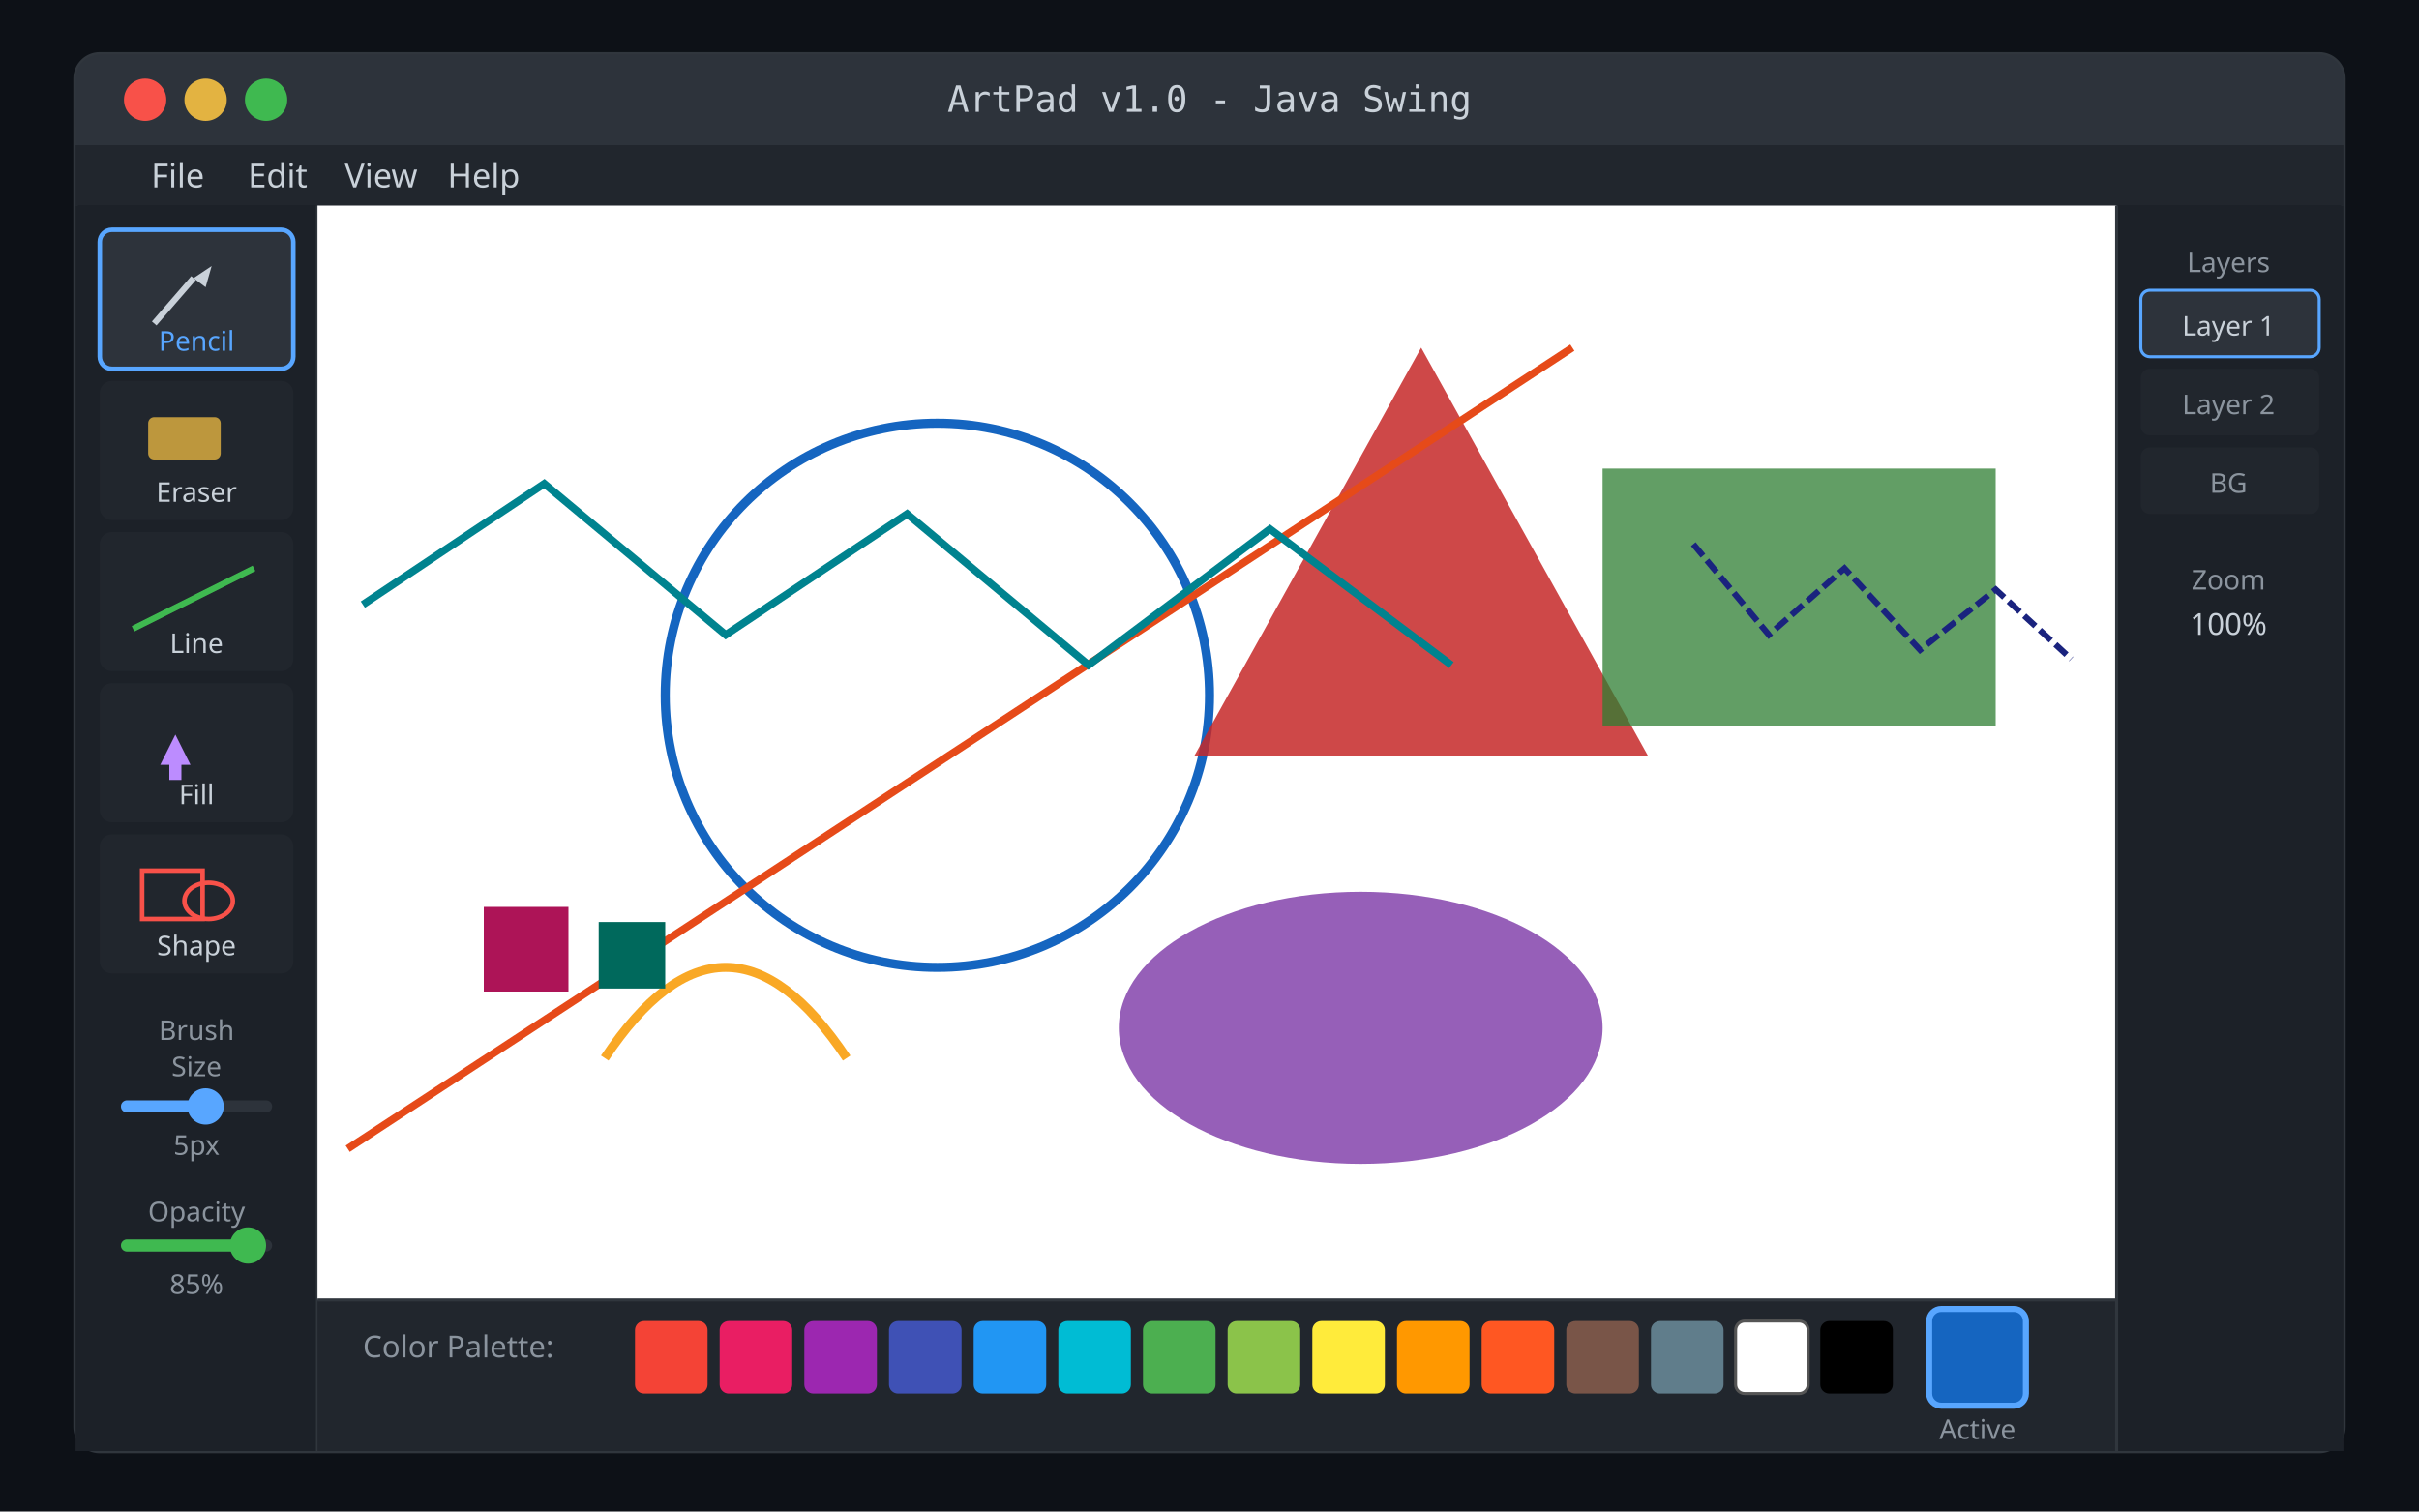
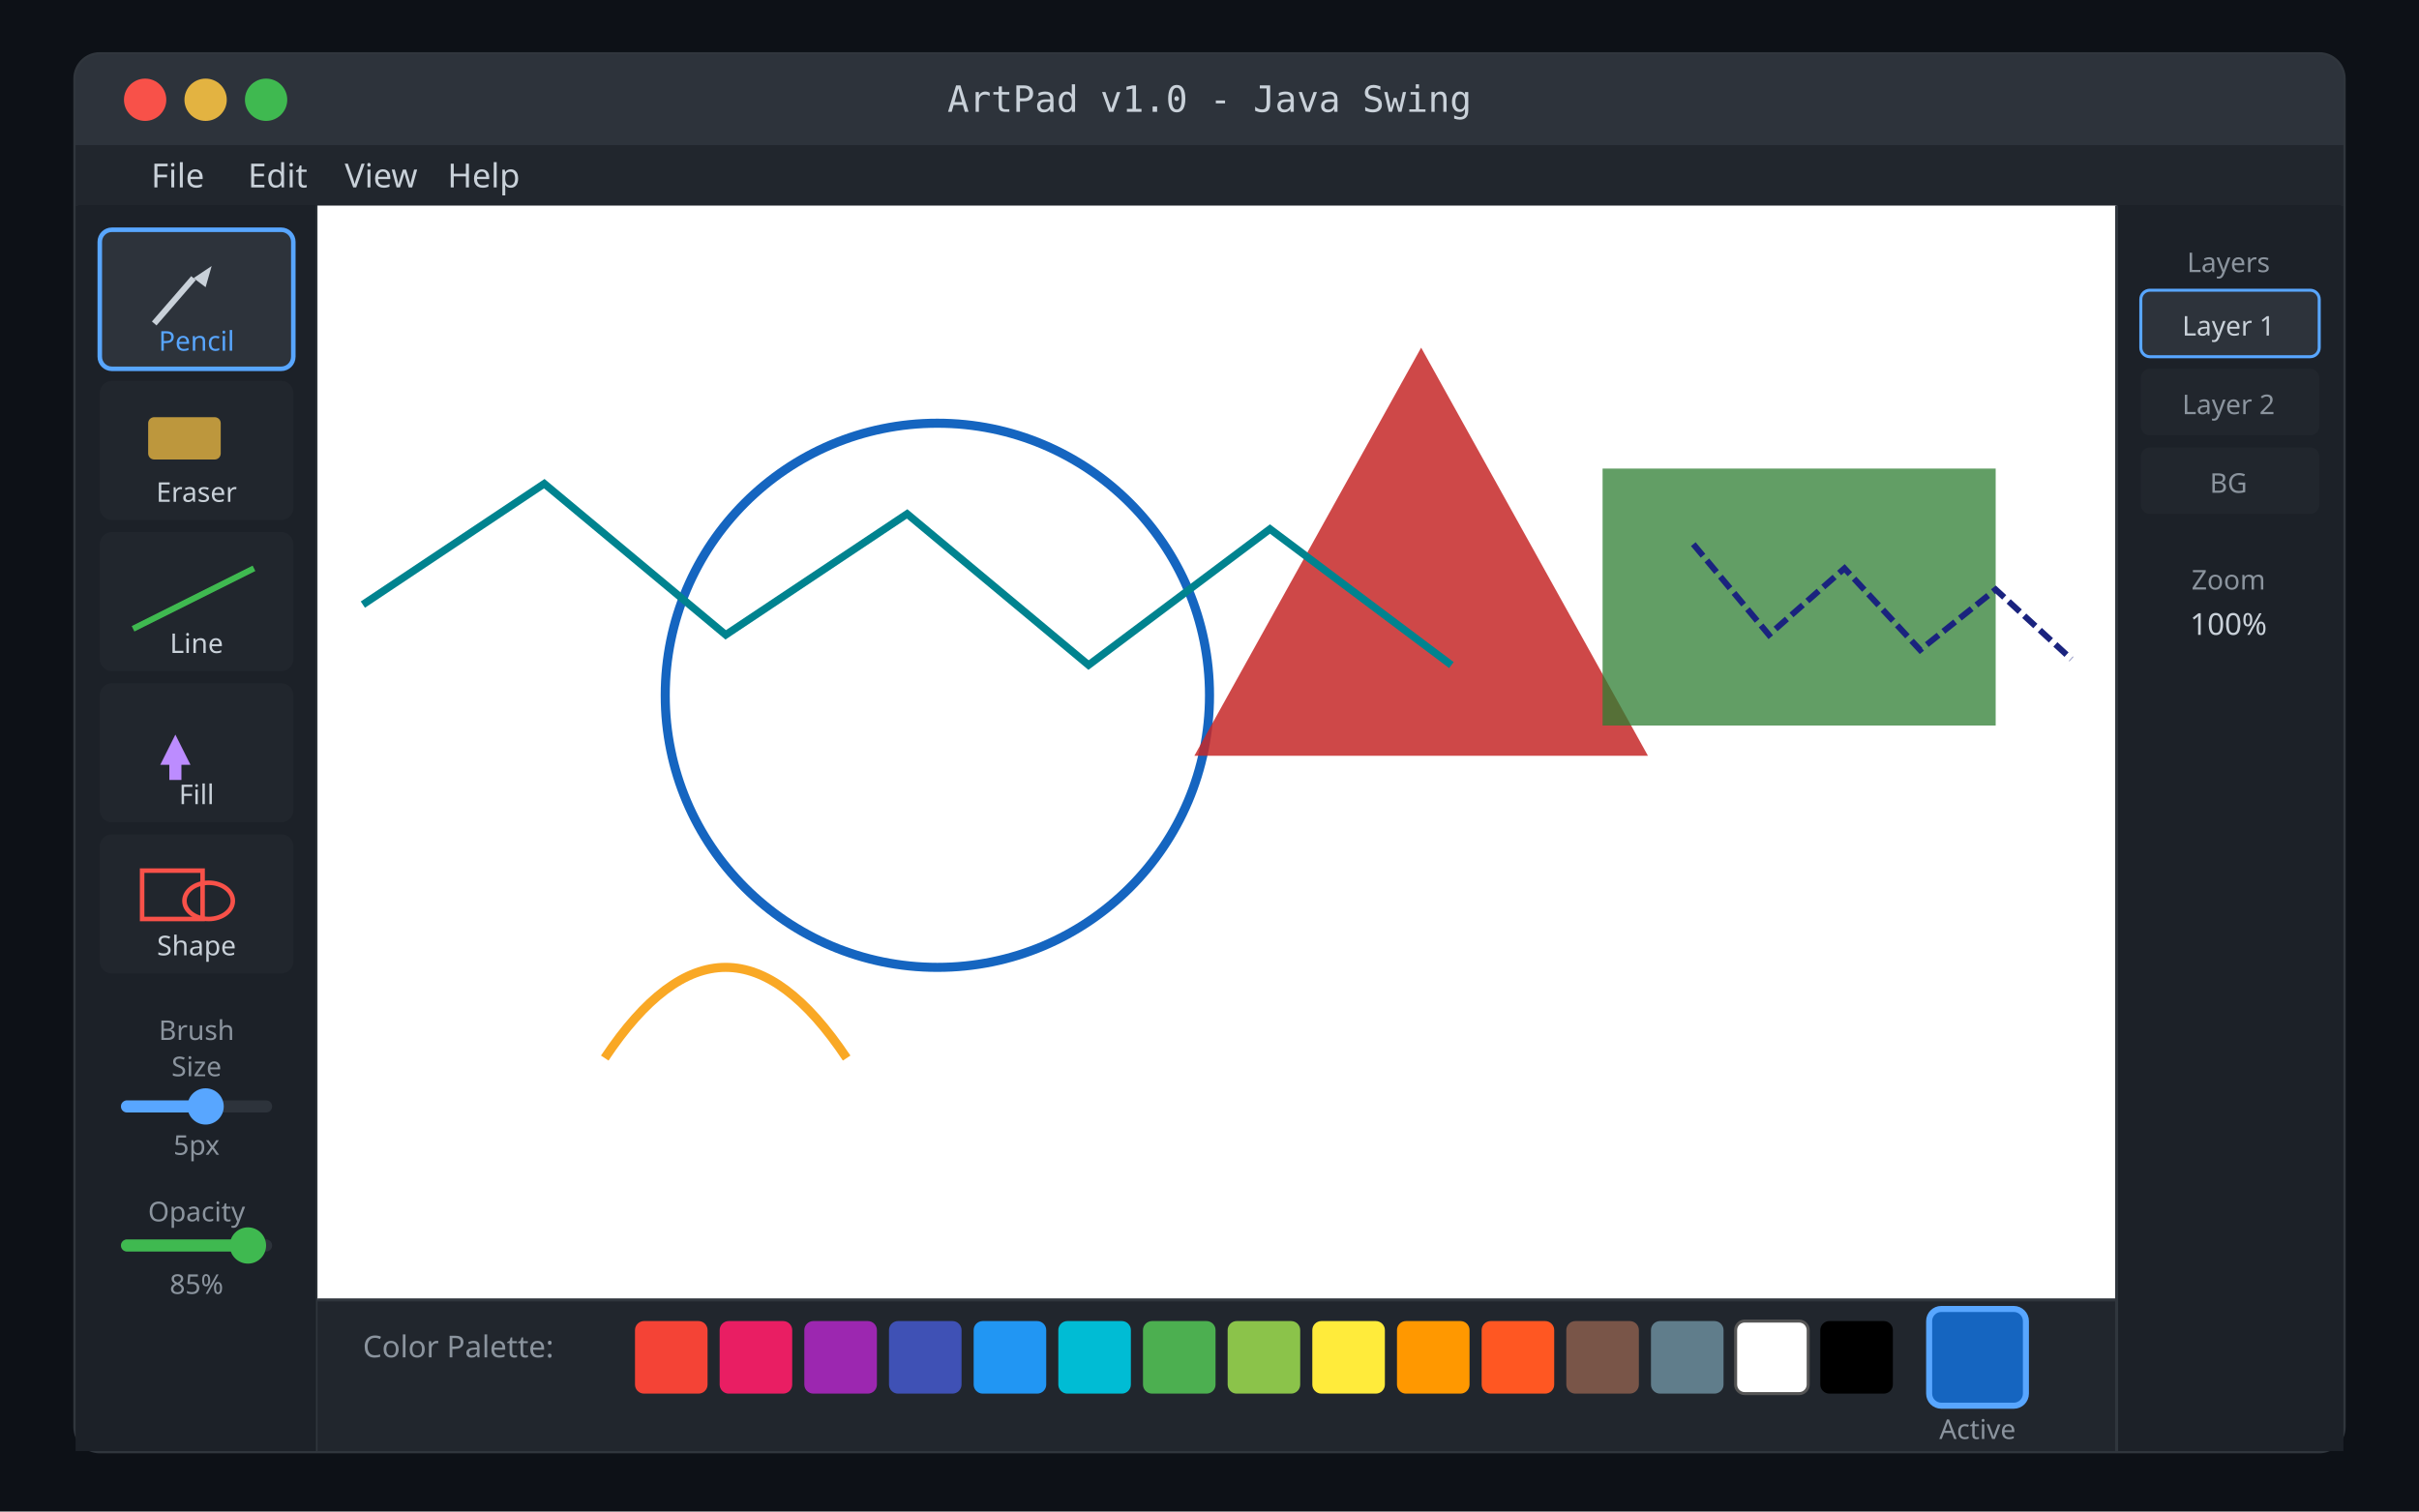
<svg xmlns="http://www.w3.org/2000/svg" viewBox="0 0 800 500" width="800" height="500">
  <rect width="800" height="500" fill="#0d1117" />
  <rect x="25" y="18" width="750" height="462" rx="8" fill="#161b22" stroke="#30363d" stroke-width="1.5" />
  <rect x="25" y="18" width="750" height="30" rx="8" fill="#2d333b" />
  <rect x="25" y="36" width="750" height="12" fill="#2d333b" />
  <circle cx="48" cy="33" r="7" fill="#f85149" />
  <circle cx="68" cy="33" r="7" fill="#e3b341" />
  <circle cx="88" cy="33" r="7" fill="#3fb950" />
  <text x="400" y="37" text-anchor="middle" font-family="monospace" font-size="12" fill="#c9d1d9">ArtPad v1.0 - Java Swing</text>
  <rect x="25" y="48" width="750" height="20" fill="#21262d" />
  <text x="50" y="62" font-family="sans-serif" font-size="11" fill="#c9d1d9">File</text>
  <text x="82" y="62" font-family="sans-serif" font-size="11" fill="#c9d1d9">Edit</text>
  <text x="114" y="62" font-family="sans-serif" font-size="11" fill="#c9d1d9">View</text>
  <text x="148" y="62" font-family="sans-serif" font-size="11" fill="#c9d1d9">Help</text>
  <rect x="25" y="68" width="80" height="412" fill="#1c2128" />
  <line x1="105" y1="68" x2="105" y2="480" stroke="#30363d" stroke-width="1" />
  <rect x="33" y="76" width="64" height="46" rx="4" fill="#2d333b" stroke="#58a6ff" stroke-width="1.5" />
  <line x1="51" y1="107" x2="64" y2="92" stroke="#c9d1d9" stroke-width="2" />
  <polygon points="64,92 70,88 68,95" fill="#c9d1d9" />
  <text x="65" y="116" text-anchor="middle" font-family="sans-serif" font-size="9" fill="#58a6ff">Pencil</text>
  <rect x="33" y="126" width="64" height="46" rx="4" fill="#21262d" />
  <rect x="49" y="138" width="24" height="14" rx="2" fill="#e3b341" opacity="0.8" />
  <text x="65" y="166" text-anchor="middle" font-family="sans-serif" font-size="9" fill="#c9d1d9">Eraser</text>
  <rect x="33" y="176" width="64" height="46" rx="4" fill="#21262d" />
  <line x1="44" y1="208" x2="84" y2="188" stroke="#3fb950" stroke-width="2" />
  <text x="65" y="216" text-anchor="middle" font-family="sans-serif" font-size="9" fill="#c9d1d9">Line</text>
  <rect x="33" y="226" width="64" height="46" rx="4" fill="#21262d" />
  <polygon points="53,253 58,243 63,253 60,253 60,258 56,258 56,253" fill="#bc8cff" />
  <text x="65" y="266" text-anchor="middle" font-family="sans-serif" font-size="9" fill="#c9d1d9">Fill</text>
  <rect x="33" y="276" width="64" height="46" rx="4" fill="#21262d" />
  <rect x="47" y="288" width="20" height="16" fill="none" stroke="#f85149" stroke-width="1.5" />
  <ellipse cx="69" cy="298" rx="8" ry="6" fill="none" stroke="#f85149" stroke-width="1.5" />
  <text x="65" y="316" text-anchor="middle" font-family="sans-serif" font-size="9" fill="#c9d1d9">Shape</text>
  <text x="65" y="344" text-anchor="middle" font-family="sans-serif" font-size="9" fill="#8b949e">Brush</text>
  <text x="65" y="356" text-anchor="middle" font-family="sans-serif" font-size="9" fill="#8b949e">Size</text>
  <rect x="40" y="364" width="50" height="4" rx="2" fill="#2d333b" />
  <rect x="40" y="364" width="28" height="4" rx="2" fill="#58a6ff" />
  <circle cx="68" cy="366" r="6" fill="#58a6ff" />
  <text x="65" y="382" text-anchor="middle" font-family="sans-serif" font-size="9" fill="#8b949e">5px</text>
  <text x="65" y="404" text-anchor="middle" font-family="sans-serif" font-size="9" fill="#8b949e">Opacity</text>
  <rect x="40" y="410" width="50" height="4" rx="2" fill="#2d333b" />
  <rect x="40" y="410" width="42" height="4" rx="2" fill="#3fb950" />
  <circle cx="82" cy="412" r="6" fill="#3fb950" />
  <text x="65" y="428" text-anchor="middle" font-family="sans-serif" font-size="9" fill="#8b949e">85%</text>
  <rect x="105" y="68" width="595" height="362" fill="#ffffff" />
  <circle cx="310" cy="230" r="90" fill="none" stroke="#1565c0" stroke-width="3" />
  <polygon points="470,115 545,250 395,250" fill="#c62828" opacity="0.85" />
  <rect x="530" y="155" width="130" height="85" fill="#2e7d32" opacity="0.75" />
  <path d="M 200 350 Q 240 290 280 350" fill="none" stroke="#f9a825" stroke-width="3" />
-   <ellipse cx="450" cy="340" rx="80" ry="45" fill="#6a1b9a" opacity="0.7" />
-   <line x1="115" y1="380" x2="520" y2="115" stroke="#e64a19" stroke-width="2.5" />
  <polyline points="120,200 180,160 240,210 300,170 360,220 420,175 480,220" fill="none" stroke="#00838f" stroke-width="2.5" />
-   <rect x="160" y="300" width="28" height="28" fill="#ad1457" />
-   <rect x="198" y="305" width="22" height="22" fill="#00695c" />
  <polyline points="560,180 585,210 610,188 635,215 660,195 685,218" fill="none" stroke="#1a237e" stroke-width="2" stroke-dasharray="5,2" />
  <rect x="105" y="430" width="595" height="50" fill="#21262d" />
  <line x1="105" y1="430" x2="700" y2="430" stroke="#30363d" stroke-width="1" />
  <text x="120" y="449" font-family="sans-serif" font-size="10" fill="#8b949e">Color Palette:</text>
  <rect x="210" y="437" width="24" height="24" rx="3" fill="#f44336" />
  <rect x="238" y="437" width="24" height="24" rx="3" fill="#e91e63" />
  <rect x="266" y="437" width="24" height="24" rx="3" fill="#9c27b0" />
  <rect x="294" y="437" width="24" height="24" rx="3" fill="#3f51b5" />
  <rect x="322" y="437" width="24" height="24" rx="3" fill="#2196f3" />
  <rect x="350" y="437" width="24" height="24" rx="3" fill="#00bcd4" />
  <rect x="378" y="437" width="24" height="24" rx="3" fill="#4caf50" />
  <rect x="406" y="437" width="24" height="24" rx="3" fill="#8bc34a" />
  <rect x="434" y="437" width="24" height="24" rx="3" fill="#ffeb3b" />
  <rect x="462" y="437" width="24" height="24" rx="3" fill="#ff9800" />
  <rect x="490" y="437" width="24" height="24" rx="3" fill="#ff5722" />
  <rect x="518" y="437" width="24" height="24" rx="3" fill="#795548" />
  <rect x="546" y="437" width="24" height="24" rx="3" fill="#607d8b" />
  <rect x="574" y="437" width="24" height="24" rx="3" fill="#ffffff" stroke="#555" stroke-width="1" />
  <rect x="602" y="437" width="24" height="24" rx="3" fill="#000000" />
  <rect x="638" y="433" width="32" height="32" rx="4" fill="#1565c0" stroke="#58a6ff" stroke-width="2" />
  <text x="654" y="476" text-anchor="middle" font-family="sans-serif" font-size="9" fill="#8b949e">Active</text>
  <rect x="700" y="68" width="75" height="412" fill="#1c2128" />
  <line x1="700" y1="68" x2="700" y2="480" stroke="#30363d" stroke-width="1" />
  <text x="737" y="90" text-anchor="middle" font-family="sans-serif" font-size="9" fill="#8b949e">Layers</text>
  <rect x="708" y="96" width="59" height="22" rx="3" fill="#2d333b" stroke="#58a6ff" stroke-width="1" />
  <text x="737" y="111" text-anchor="middle" font-family="sans-serif" font-size="9" fill="#c9d1d9">Layer 1</text>
  <rect x="708" y="122" width="59" height="22" rx="3" fill="#21262d" />
  <text x="737" y="137" text-anchor="middle" font-family="sans-serif" font-size="9" fill="#8b949e">Layer 2</text>
  <rect x="708" y="148" width="59" height="22" rx="3" fill="#21262d" />
  <text x="737" y="163" text-anchor="middle" font-family="sans-serif" font-size="9" fill="#8b949e">BG</text>
  <text x="737" y="195" text-anchor="middle" font-family="sans-serif" font-size="9" fill="#8b949e">Zoom</text>
  <text x="737" y="210" text-anchor="middle" font-family="sans-serif" font-size="10" fill="#c9d1d9">100%</text>
</svg>
